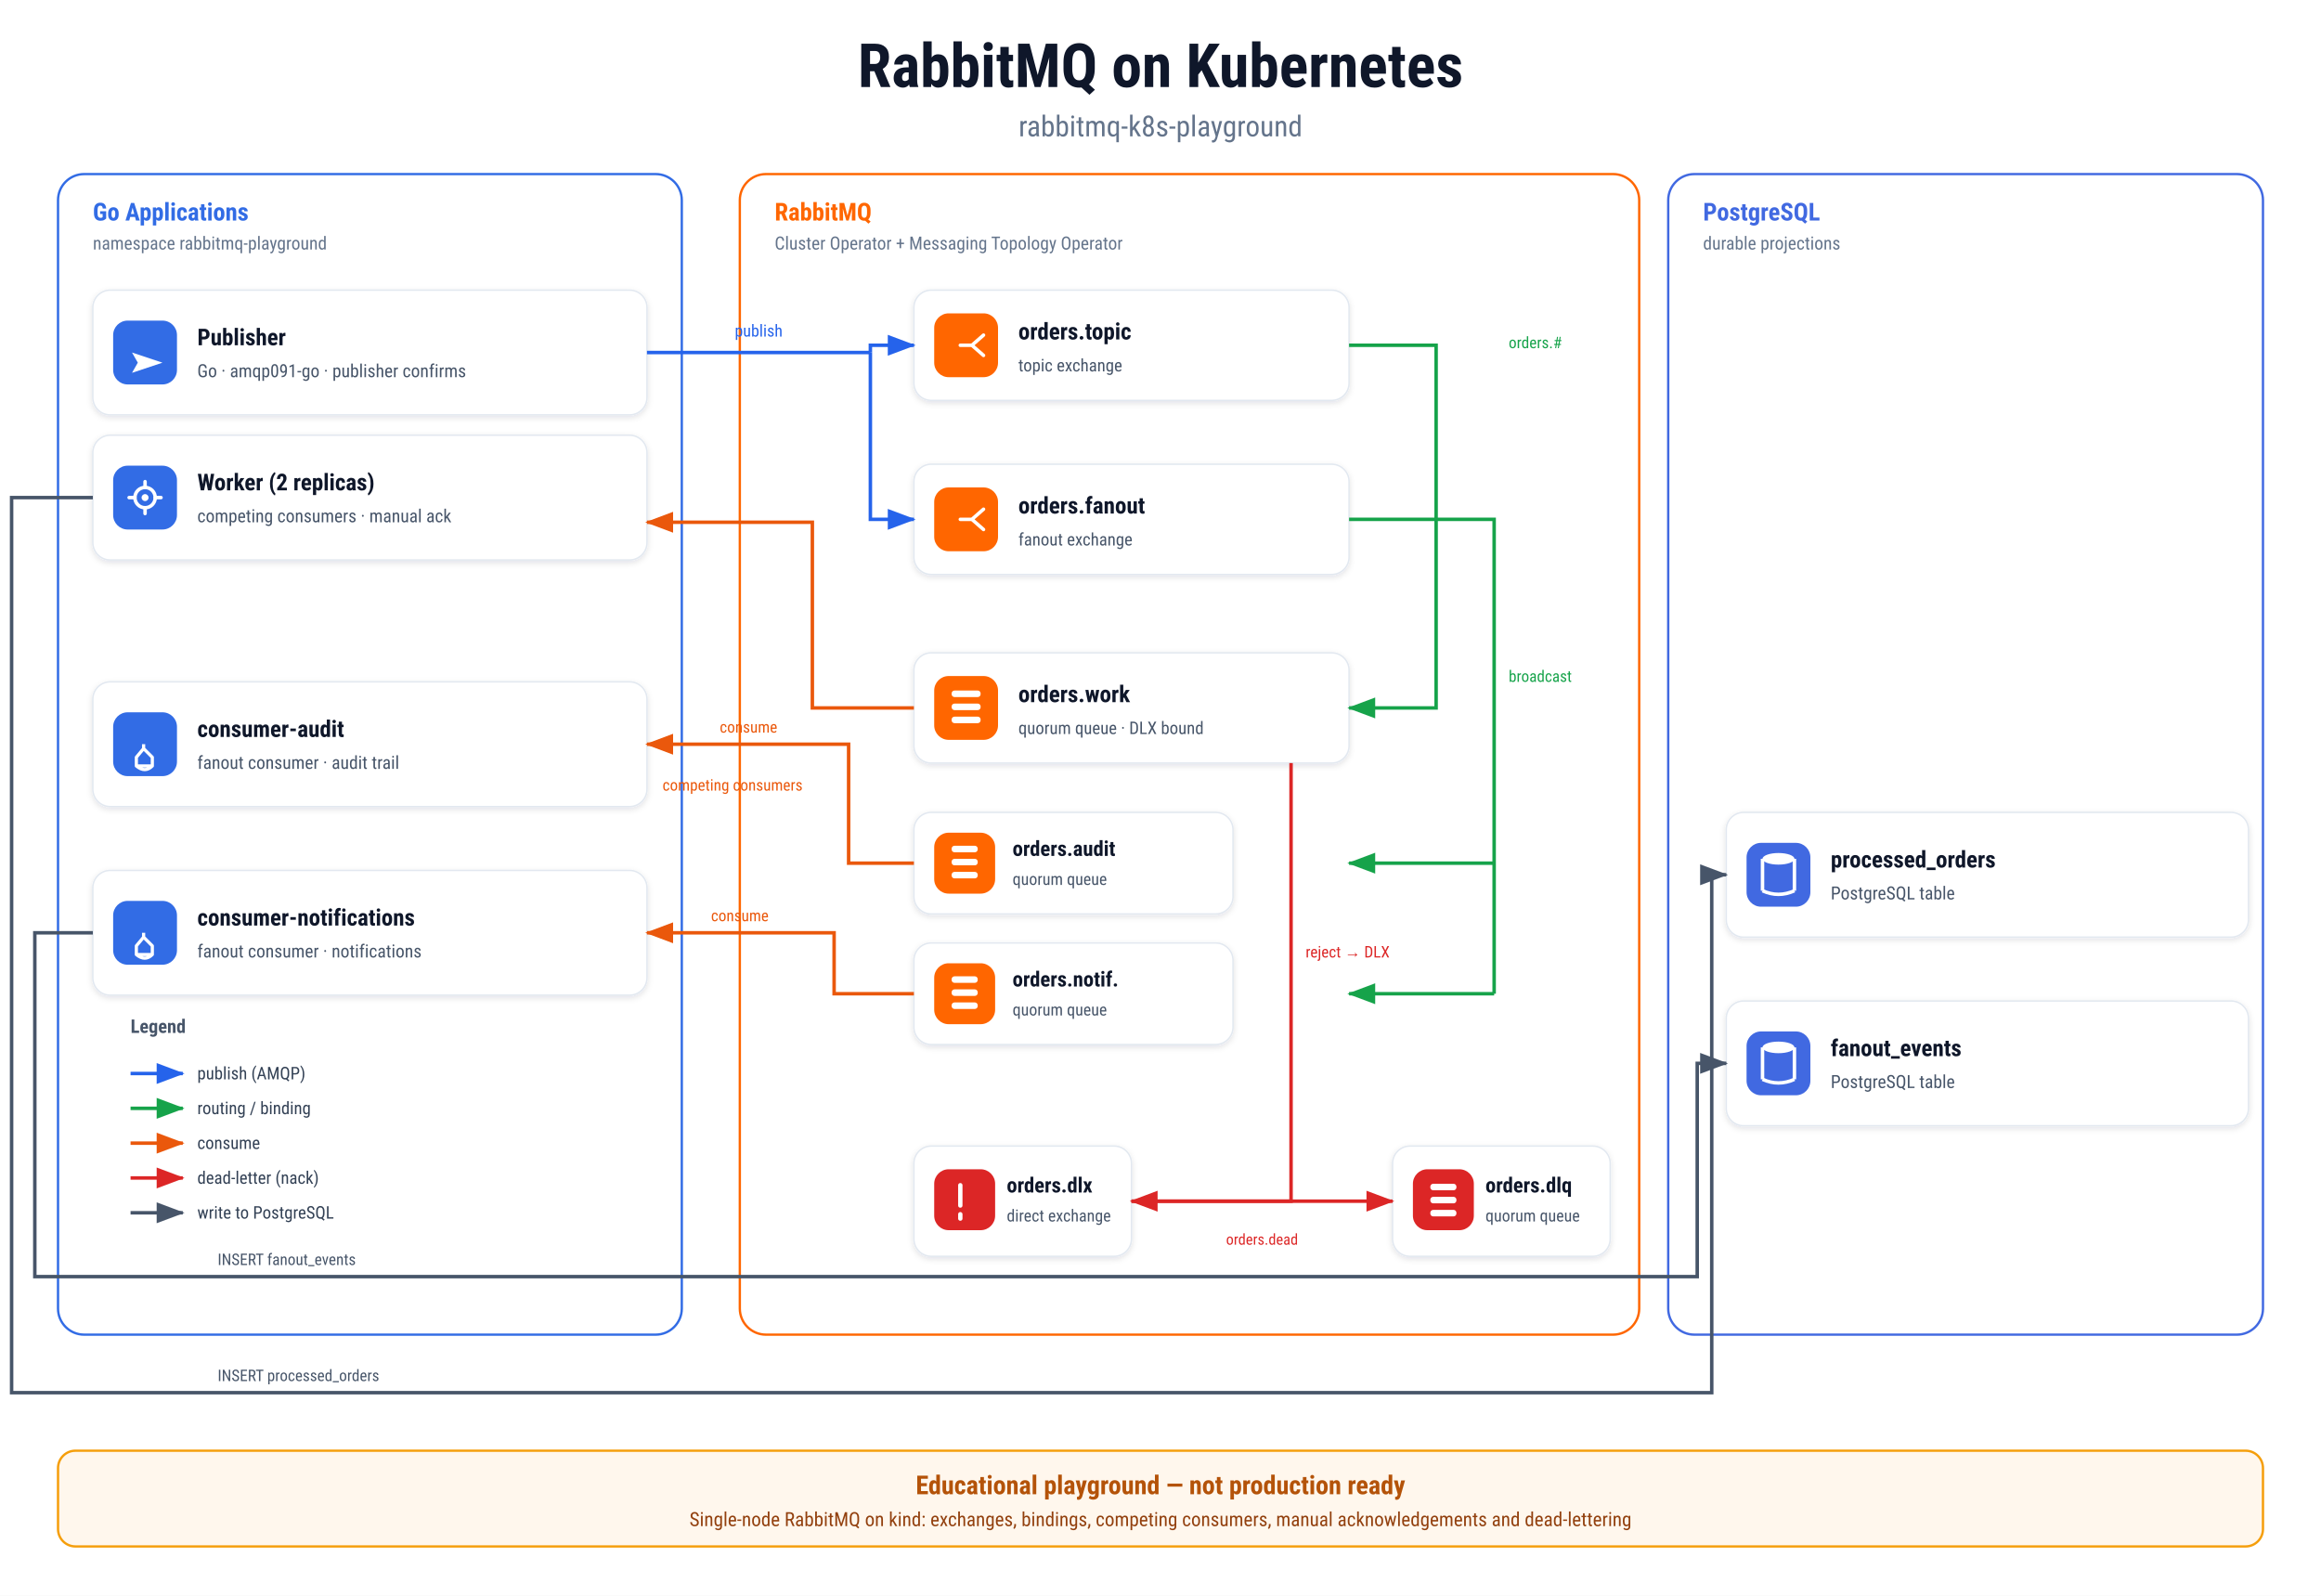
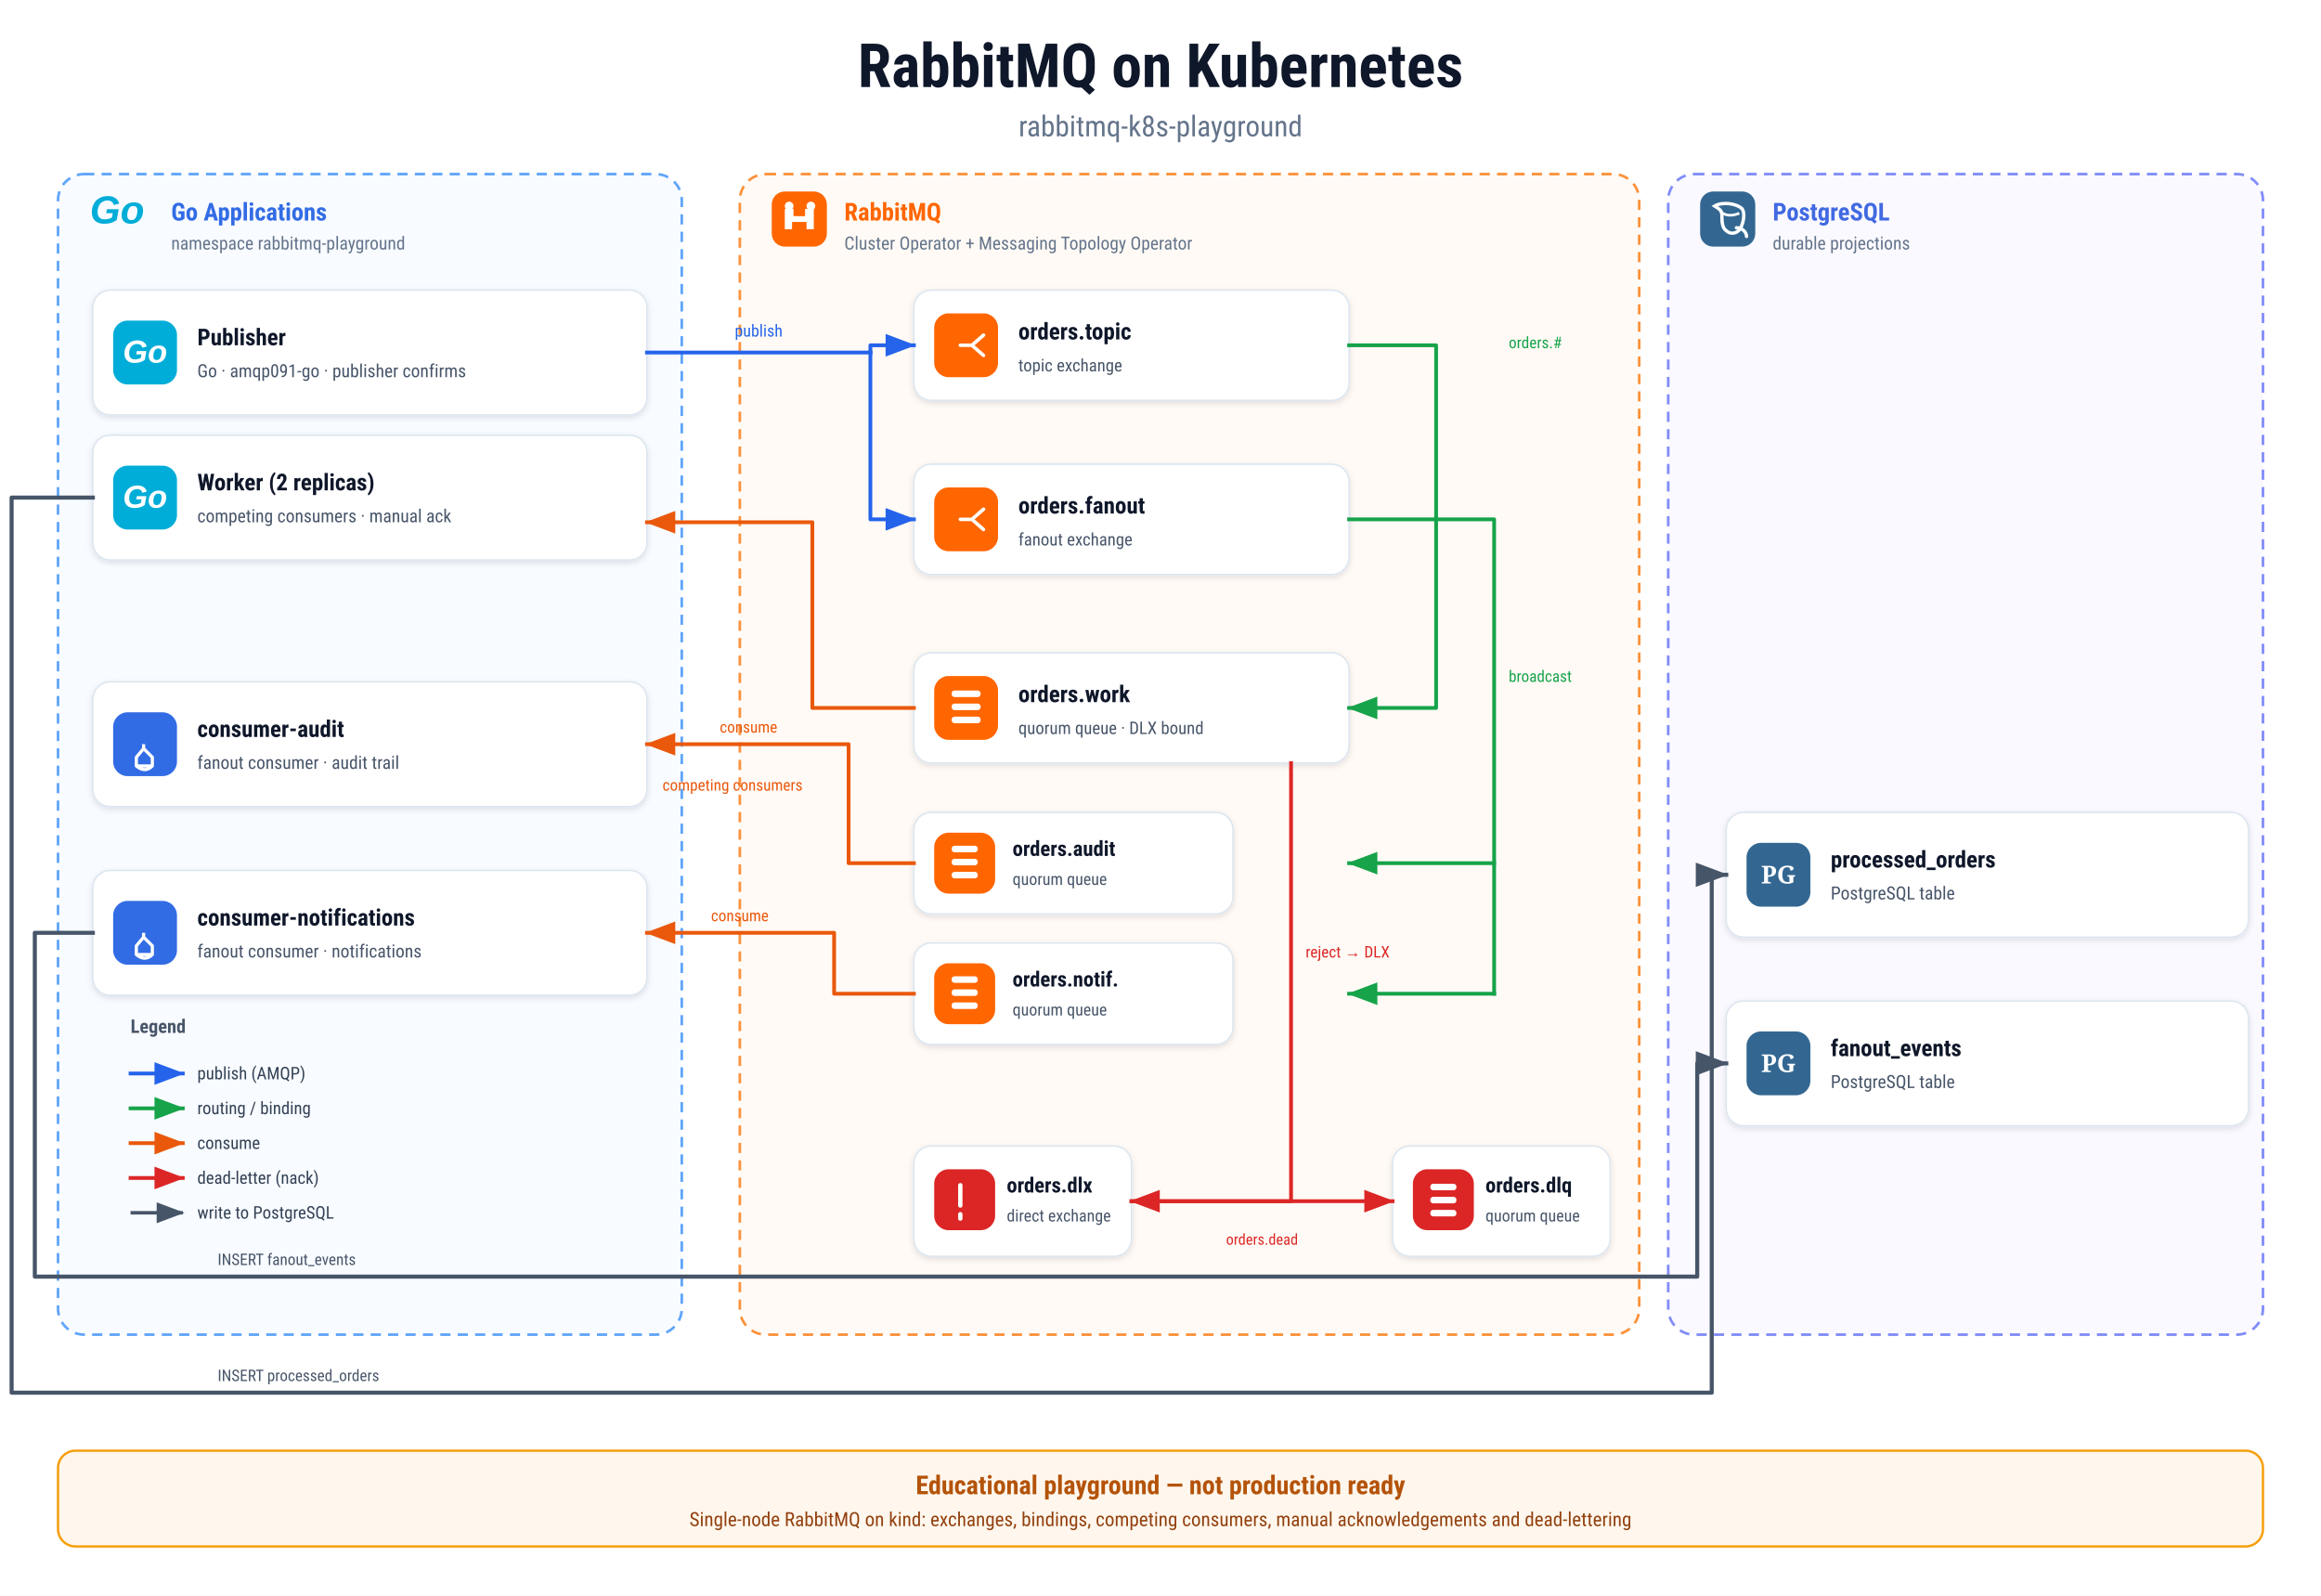
<svg xmlns="http://www.w3.org/2000/svg" width="1600" height="1100" viewBox="0 0 1600 1100" font-family="Roboto Condensed, Helvetica Neue, Arial, sans-serif">
  <defs>
    <filter id="soft" x="-20%" y="-20%" width="140%" height="140%">
      <feDropShadow dx="0" dy="1.5" stdDeviation="2.2" flood-color="#0f172a" flood-opacity="0.12" />
    </filter>
    <marker id="blue" markerWidth="9" markerHeight="9" refX="7.5" refY="3" orient="auto">
      <path d="M0,0 L8,3 L0,6 z" fill="#2563eb" />
    </marker>
    <marker id="green" markerWidth="9" markerHeight="9" refX="7.5" refY="3" orient="auto">
      <path d="M0,0 L8,3 L0,6 z" fill="#16a34a" />
    </marker>
    <marker id="orange" markerWidth="9" markerHeight="9" refX="7.5" refY="3" orient="auto">
      <path d="M0,0 L8,3 L0,6 z" fill="#ea580c" />
    </marker>
    <marker id="red" markerWidth="9" markerHeight="9" refX="7.5" refY="3" orient="auto">
      <path d="M0,0 L8,3 L0,6 z" fill="#dc2626" />
    </marker>
    <marker id="slate" markerWidth="9" markerHeight="9" refX="7.5" refY="3" orient="auto">
      <path d="M0,0 L8,3 L0,6 z" fill="#475569" />
    </marker>
  </defs>
  <rect x="0" y="0" width="1600" height="1100" fill="#ffffff" />
  <text x="800" y="60" text-anchor="middle" font-size="42" font-weight="700" fill="#0f172a">RabbitMQ on Kubernetes</text>
  <text x="800" y="94" text-anchor="middle" font-size="20" fill="#64748b">rabbitmq-k8s-playground</text>
-   <rect x="40" y="120" width="430" height="800" rx="18" fill="#ffffff" stroke="#326CE5" stroke-width="1.6" />
-   <text x="64" y="152" font-size="17" font-weight="700" fill="#326CE5">Go Applications</text>
-   <text x="64" y="172" font-size="12.5" fill="#64748b">namespace rabbitmq-playground</text>
-   <rect x="510" y="120" width="620" height="800" rx="18" fill="#ffffff" stroke="#FF6600" stroke-width="1.6" />
-   <text x="534" y="152" font-size="17" font-weight="700" fill="#FF6600">RabbitMQ</text>
-   <text x="534" y="172" font-size="12.5" fill="#64748b">Cluster Operator + Messaging Topology Operator</text>
-   <rect x="1150" y="120" width="410" height="800" rx="18" fill="#ffffff" stroke="#4169E1" stroke-width="1.6" />
-   <text x="1174" y="152" font-size="17" font-weight="700" fill="#4169E1">PostgreSQL</text>
-   <text x="1174" y="172" font-size="12.5" fill="#64748b">durable projections</text>
+   <rect x="40" y="120" width="430" height="800" rx="18" fill="#f8fbff" stroke="#60a5fa" stroke-width="1.8" stroke-dasharray="7 5" />
+   <g transform="translate(62 134)">
+     <text x="0" y="20" font-family="Arial, Helvetica, sans-serif" font-size="27" font-weight="900" font-style="italic" fill="#00ADD8">Go</text>
+   </g>
+   <text x="118" y="152" font-size="17" font-weight="700" fill="#326CE5">Go Applications</text>
+   <text x="118" y="172" font-size="12.5" fill="#64748b">namespace rabbitmq-playground</text>
+   <rect x="510" y="120" width="620" height="800" rx="18" fill="#fffaf5" stroke="#fb923c" stroke-width="1.8" stroke-dasharray="7 5" />
+   <g transform="translate(532 132)">
+     <rect x="0" y="0" width="38" height="38" rx="9" fill="#ff6600" />
+     <path d="M9 26 V12 H15 V17 H23 V12 H29 V26 H24 V21 H14 V26 Z" fill="#ffffff" />
+     <circle cx="12" cy="10" r="3" fill="#ffffff" />
+     <circle cx="27" cy="10" r="3" fill="#ffffff" />
+   </g>
+   <text x="582" y="152" font-size="17" font-weight="700" fill="#FF6600">RabbitMQ</text>
+   <text x="582" y="172" font-size="12.5" fill="#64748b">Cluster Operator + Messaging Topology Operator</text>
+   <rect x="1150" y="120" width="410" height="800" rx="18" fill="#faf9ff" stroke="#818cf8" stroke-width="1.8" stroke-dasharray="7 5" />
+   <g transform="translate(1172 132)">
+     <rect x="0" y="0" width="38" height="38" rx="9" fill="#336791" />
+     <path d="M10 10 C15 7 25 8 29 12 C31 15 30 21 28 25 C26 29 21 30 18 27 C15 25 15 20 15 16 C15 13 13 12 10 10 Z" fill="none" stroke="#ffffff" stroke-width="2.3" />
+     <path d="M25 25 C29 25 32 28 32 31" fill="none" stroke="#ffffff" stroke-width="2.3" stroke-linecap="round" />
+     <path d="M14 14 C18 17 22 17 27 15" fill="none" stroke="#ffffff" stroke-width="1.8" />
+   </g>
+   <text x="1222" y="152" font-size="17" font-weight="700" fill="#4169E1">PostgreSQL</text>
+   <text x="1222" y="172" font-size="12.5" fill="#64748b">durable projections</text>
  <g filter="url(#soft)">
-     <rect x="64" y="200" width="382" height="86" rx="12" fill="#ffffff" stroke="#e2e8f0" />
+     <rect x="64" y="200" width="382" height="86" rx="12" fill="#ffffff" stroke="#dbe5ef" />
  </g>
-   <rect x="78" y="221" width="44" height="44" rx="10" fill="#326CE5" />
-   <path d="M91,243 L112,250 L91,257 L95,250 Z" fill="#ffffff" />
+   <rect x="78" y="221" width="44" height="44" rx="10" fill="#00ADD8" />
+   <text x="100" y="250" text-anchor="middle" font-family="Arial, Helvetica, sans-serif" font-size="22" font-weight="900" font-style="italic" fill="#ffffff">Go</text>
  <text x="136" y="238" font-size="16" font-weight="700" fill="#0f172a">Publisher</text>
  <text x="136" y="260" font-size="12.5" fill="#475569">Go · amqp091-go · publisher confirms</text>
  <g filter="url(#soft)">
-     <rect x="64" y="300" width="382" height="86" rx="12" fill="#ffffff" stroke="#e2e8f0" />
+     <rect x="64" y="300" width="382" height="86" rx="12" fill="#ffffff" stroke="#dbe5ef" />
  </g>
-   <rect x="78" y="321" width="44" height="44" rx="10" fill="#326CE5" />
-   <circle cx="100" cy="343" r="7" fill="none" stroke="#ffffff" stroke-width="2.4" />
-   <circle cx="100" cy="343" r="2.4" fill="#ffffff" />
-   <path d="M100,332 V336 M100,350 V354 M89,343 H93 M107,343 H111" stroke="#ffffff" stroke-width="2.4" stroke-linecap="round" />
+   <rect x="78" y="321" width="44" height="44" rx="10" fill="#00ADD8" />
+   <text x="100" y="350" text-anchor="middle" font-family="Arial, Helvetica, sans-serif" font-size="22" font-weight="900" font-style="italic" fill="#ffffff">Go</text>
  <text x="136" y="338" font-size="16" font-weight="700" fill="#0f172a">Worker (2 replicas)</text>
  <text x="136" y="360" font-size="12.5" fill="#475569">competing consumers · manual ack</text>
  <g filter="url(#soft)">
-     <rect x="64" y="470" width="382" height="86" rx="12" fill="#ffffff" stroke="#e2e8f0" />
+     <rect x="64" y="470" width="382" height="86" rx="12" fill="#ffffff" stroke="#dbe5ef" />
  </g>
  <rect x="78" y="491" width="44" height="44" rx="10" fill="#326CE5" />
  <path d="M94,522 L99,516 L105,522 L105,528 L94,528 Z M99,516 V513 M105,528 Q100,533 94,528" fill="none" stroke="#ffffff" stroke-width="2.2" stroke-linejoin="round" />
  <text x="136" y="508" font-size="16" font-weight="700" fill="#0f172a">consumer-audit</text>
  <text x="136" y="530" font-size="12.5" fill="#475569">fanout consumer · audit trail</text>
  <g filter="url(#soft)">
-     <rect x="64" y="600" width="382" height="86" rx="12" fill="#ffffff" stroke="#e2e8f0" />
+     <rect x="64" y="600" width="382" height="86" rx="12" fill="#ffffff" stroke="#dbe5ef" />
  </g>
  <rect x="78" y="621" width="44" height="44" rx="10" fill="#326CE5" />
  <path d="M94,652 L99,646 L105,652 L105,658 L94,658 Z M99,646 V643 M105,658 Q100,663 94,658" fill="none" stroke="#ffffff" stroke-width="2.2" stroke-linejoin="round" />
  <text x="136" y="638" font-size="16" font-weight="700" fill="#0f172a">consumer-notifications</text>
  <text x="136" y="660" font-size="12.5" fill="#475569">fanout consumer · notifications</text>
  <g filter="url(#soft)">
-     <rect x="630" y="200" width="300" height="76" rx="12" fill="#ffffff" stroke="#e2e8f0" />
+     <rect x="630" y="200" width="300" height="76" rx="12" fill="#ffffff" stroke="#dbe5ef" />
  </g>
  <rect x="644" y="216" width="44" height="44" rx="10" fill="#FF6600" />
  <path d="M662,238 H670 M670,238 L678,231 M670,238 L678,245" fill="none" stroke="#ffffff" stroke-width="2.4" stroke-linecap="round" />
  <text x="702" y="234" font-size="16" font-weight="700" fill="#0f172a">orders.topic</text>
  <text x="702" y="256" font-size="12" fill="#475569">topic exchange</text>
  <g filter="url(#soft)">
-     <rect x="630" y="320" width="300" height="76" rx="12" fill="#ffffff" stroke="#e2e8f0" />
+     <rect x="630" y="320" width="300" height="76" rx="12" fill="#ffffff" stroke="#dbe5ef" />
  </g>
  <rect x="644" y="336" width="44" height="44" rx="10" fill="#FF6600" />
  <path d="M662,358 H670 M670,358 L678,351 M670,358 L678,365" fill="none" stroke="#ffffff" stroke-width="2.4" stroke-linecap="round" />
  <text x="702" y="354" font-size="16" font-weight="700" fill="#0f172a">orders.fanout</text>
  <text x="702" y="376" font-size="12" fill="#475569">fanout exchange</text>
  <g filter="url(#soft)">
-     <rect x="630" y="450" width="300" height="76" rx="12" fill="#ffffff" stroke="#e2e8f0" />
+     <rect x="630" y="450" width="300" height="76" rx="12" fill="#ffffff" stroke="#dbe5ef" />
  </g>
  <rect x="644" y="466" width="44" height="44" rx="10" fill="#FF6600" />
  <rect x="656" y="476" width="20" height="4.5" rx="2" fill="#ffffff" />
  <rect x="656" y="485" width="20" height="4.5" rx="2" fill="#ffffff" />
  <rect x="656" y="494" width="20" height="4.5" rx="2" fill="#ffffff" />
  <text x="702" y="484" font-size="16" font-weight="700" fill="#0f172a">orders.work</text>
  <text x="702" y="506" font-size="12" fill="#475569">quorum queue · DLX bound</text>
  <g filter="url(#soft)">
-     <rect x="630" y="560" width="220" height="70" rx="12" fill="#ffffff" stroke="#e2e8f0" />
+     <rect x="630" y="560" width="220" height="70" rx="12" fill="#ffffff" stroke="#dbe5ef" />
  </g>
  <rect x="644" y="574" width="42" height="42" rx="10" fill="#FF6600" />
  <rect x="656" y="583" width="18" height="4.5" rx="2" fill="#ffffff" />
  <rect x="656" y="592" width="18" height="4.5" rx="2" fill="#ffffff" />
  <rect x="656" y="601" width="18" height="4.5" rx="2" fill="#ffffff" />
  <text x="698" y="590" font-size="14.5" font-weight="700" fill="#0f172a">orders.audit</text>
  <text x="698" y="610" font-size="11.5" fill="#475569">quorum queue</text>
  <g filter="url(#soft)">
-     <rect x="630" y="650" width="220" height="70" rx="12" fill="#ffffff" stroke="#e2e8f0" />
+     <rect x="630" y="650" width="220" height="70" rx="12" fill="#ffffff" stroke="#dbe5ef" />
  </g>
  <rect x="644" y="664" width="42" height="42" rx="10" fill="#FF6600" />
  <rect x="656" y="673" width="18" height="4.5" rx="2" fill="#ffffff" />
  <rect x="656" y="682" width="18" height="4.5" rx="2" fill="#ffffff" />
  <rect x="656" y="691" width="18" height="4.5" rx="2" fill="#ffffff" />
  <text x="698" y="680" font-size="14.5" font-weight="700" fill="#0f172a">orders.notif.</text>
  <text x="698" y="700" font-size="11.5" fill="#475569">quorum queue</text>
  <g filter="url(#soft)">
-     <rect x="630" y="790" width="150" height="76" rx="12" fill="#ffffff" stroke="#e2e8f0" />
+     <rect x="630" y="790" width="150" height="76" rx="12" fill="#ffffff" stroke="#dbe5ef" />
  </g>
  <rect x="644" y="806" width="42" height="42" rx="10" fill="#dc2626" />
  <path d="M662,817 V831 M662,837 V840" stroke="#ffffff" stroke-width="3" stroke-linecap="round" />
  <text x="694" y="822" font-size="14.5" font-weight="700" fill="#0f172a">orders.dlx</text>
  <text x="694" y="842" font-size="11.5" fill="#475569">direct exchange</text>
  <g filter="url(#soft)">
-     <rect x="960" y="790" width="150" height="76" rx="12" fill="#ffffff" stroke="#e2e8f0" />
+     <rect x="960" y="790" width="150" height="76" rx="12" fill="#ffffff" stroke="#dbe5ef" />
  </g>
  <rect x="974" y="806" width="42" height="42" rx="10" fill="#dc2626" />
  <rect x="986" y="816" width="18" height="4.5" rx="2" fill="#ffffff" />
  <rect x="986" y="825" width="18" height="4.5" rx="2" fill="#ffffff" />
  <rect x="986" y="834" width="18" height="4.5" rx="2" fill="#ffffff" />
  <text x="1024" y="822" font-size="14.5" font-weight="700" fill="#0f172a">orders.dlq</text>
  <text x="1024" y="842" font-size="11.5" fill="#475569">quorum queue</text>
  <g filter="url(#soft)">
-     <rect x="1190" y="560" width="360" height="86" rx="12" fill="#ffffff" stroke="#e2e8f0" />
+     <rect x="1190" y="560" width="360" height="86" rx="12" fill="#ffffff" stroke="#dbe5ef" />
  </g>
-   <rect x="1204" y="581" width="44" height="44" rx="10" fill="#4169E1" />
-   <ellipse cx="1226" cy="592" rx="11" ry="4" fill="#ffffff" />
-   <path d="M1215,592 V614 M1237,592 V614" stroke="#ffffff" stroke-width="2.4" />
-   <path d="M1215,614 Q1226,619 1237,614" fill="none" stroke="#ffffff" stroke-width="2.4" />
+   <rect x="1204" y="581" width="44" height="44" rx="10" fill="#336791" />
+   <text x="1226" y="609" text-anchor="middle" font-family="Georgia, serif" font-size="17" font-weight="700" fill="#ffffff">PG</text>
  <text x="1262" y="598" font-size="16" font-weight="700" fill="#0f172a">processed_orders</text>
  <text x="1262" y="620" font-size="12.5" fill="#475569">PostgreSQL table</text>
  <g filter="url(#soft)">
-     <rect x="1190" y="690" width="360" height="86" rx="12" fill="#ffffff" stroke="#e2e8f0" />
+     <rect x="1190" y="690" width="360" height="86" rx="12" fill="#ffffff" stroke="#dbe5ef" />
  </g>
-   <rect x="1204" y="711" width="44" height="44" rx="10" fill="#4169E1" />
-   <ellipse cx="1226" cy="722" rx="11" ry="4" fill="#ffffff" />
-   <path d="M1215,722 V744 M1237,722 V744" stroke="#ffffff" stroke-width="2.4" />
-   <path d="M1215,744 Q1226,749 1237,744" fill="none" stroke="#ffffff" stroke-width="2.4" />
+   <rect x="1204" y="711" width="44" height="44" rx="10" fill="#336791" />
+   <text x="1226" y="739" text-anchor="middle" font-family="Georgia, serif" font-size="17" font-weight="700" fill="#ffffff">PG</text>
  <text x="1262" y="728" font-size="16" font-weight="700" fill="#0f172a">fanout_events</text>
  <text x="1262" y="750" font-size="12.5" fill="#475569">PostgreSQL table</text>
-   <path d="M446,243 H600" fill="none" stroke="#2563eb" stroke-width="2.4" />
-   <path d="M600,243 V238 H630" fill="none" stroke="#2563eb" stroke-width="2.4" marker-end="url(#blue)" />
-   <path d="M600,243 V358 H630" fill="none" stroke="#2563eb" stroke-width="2.4" marker-end="url(#blue)" />
-   <path d="M930,238 H990 V488 H930" fill="none" stroke="#16a34a" stroke-width="2.4" marker-end="url(#green)" />
-   <path d="M930,358 H1030 V685" fill="none" stroke="#16a34a" stroke-width="2.4" />
-   <path d="M1030,595 H930" fill="none" stroke="#16a34a" stroke-width="2.4" marker-end="url(#green)" />
-   <path d="M1030,685 H930" fill="none" stroke="#16a34a" stroke-width="2.4" marker-end="url(#green)" />
-   <path d="M630,488 H560 V360 H446" fill="none" stroke="#ea580c" stroke-width="2.4" marker-end="url(#orange)" />
-   <path d="M630,595 H585 V513 H446" fill="none" stroke="#ea580c" stroke-width="2.4" marker-end="url(#orange)" />
-   <path d="M630,685 H575 V643 H446" fill="none" stroke="#ea580c" stroke-width="2.4" marker-end="url(#orange)" />
-   <path d="M890,526 V828 H780" fill="none" stroke="#dc2626" stroke-width="2.4" marker-end="url(#red)" />
-   <path d="M780,828 H960" fill="none" stroke="#dc2626" stroke-width="2.4" marker-end="url(#red)" />
-   <path d="M64,343 H8 V960 H1180 V603 H1190" fill="none" stroke="#475569" stroke-width="2.4" marker-end="url(#slate)" />
-   <path d="M64,643 H24 V880 H1170 V733 H1190" fill="none" stroke="#475569" stroke-width="2.4" marker-end="url(#slate)" />
+   <path d="M446,243 H600" fill="none" stroke="#2563eb" stroke-width="2.6" stroke-linejoin="round" stroke-linecap="square" />
+   <path d="M600,243 V238 H630" fill="none" stroke="#2563eb" stroke-width="2.6" stroke-linejoin="round" stroke-linecap="square" marker-end="url(#blue)" />
+   <path d="M600,243 V358 H630" fill="none" stroke="#2563eb" stroke-width="2.6" stroke-linejoin="round" stroke-linecap="square" marker-end="url(#blue)" />
+   <path d="M930,238 H990 V488 H930" fill="none" stroke="#16a34a" stroke-width="2.6" stroke-linejoin="round" stroke-linecap="square" marker-end="url(#green)" />
+   <path d="M930,358 H1030 V685" fill="none" stroke="#16a34a" stroke-width="2.6" stroke-linejoin="round" stroke-linecap="square" />
+   <path d="M1030,595 H930" fill="none" stroke="#16a34a" stroke-width="2.6" stroke-linejoin="round" stroke-linecap="square" marker-end="url(#green)" />
+   <path d="M1030,685 H930" fill="none" stroke="#16a34a" stroke-width="2.6" stroke-linejoin="round" stroke-linecap="square" marker-end="url(#green)" />
+   <path d="M630,488 H560 V360 H446" fill="none" stroke="#ea580c" stroke-width="2.6" stroke-linejoin="round" stroke-linecap="square" marker-end="url(#orange)" />
+   <path d="M630,595 H585 V513 H446" fill="none" stroke="#ea580c" stroke-width="2.6" stroke-linejoin="round" stroke-linecap="square" marker-end="url(#orange)" />
+   <path d="M630,685 H575 V643 H446" fill="none" stroke="#ea580c" stroke-width="2.6" stroke-linejoin="round" stroke-linecap="square" marker-end="url(#orange)" />
+   <path d="M890,526 V828 H780" fill="none" stroke="#dc2626" stroke-width="2.6" stroke-linejoin="round" stroke-linecap="square" marker-end="url(#red)" />
+   <path d="M780,828 H960" fill="none" stroke="#dc2626" stroke-width="2.6" stroke-linejoin="round" stroke-linecap="square" marker-end="url(#red)" />
+   <path d="M64,343 H8 V960 H1180 V603 H1190" fill="none" stroke="#475569" stroke-width="2.8" stroke-linejoin="round" stroke-linecap="square" marker-end="url(#slate)" />
+   <path d="M64,643 H24 V880 H1170 V733 H1190" fill="none" stroke="#475569" stroke-width="2.8" stroke-linejoin="round" stroke-linecap="square" marker-end="url(#slate)" />
  <text x="523" y="232" text-anchor="middle" font-size="11.5" fill="#2563eb">publish</text>
  <text x="1040" y="240" font-size="11" fill="#16a34a">orders.#</text>
  <text x="1040" y="470" font-size="11" fill="#16a34a">broadcast</text>
  <text x="505" y="545" text-anchor="middle" font-size="11" fill="#ea580c">competing consumers</text>
  <text x="516" y="505" text-anchor="middle" font-size="11" fill="#ea580c">consume</text>
  <text x="510" y="635" text-anchor="middle" font-size="11" fill="#ea580c">consume</text>
  <text x="900" y="660" font-size="11" fill="#dc2626">reject → DLX</text>
  <text x="870" y="858" text-anchor="middle" font-size="10.5" fill="#dc2626">orders.dead</text>
  <text x="150" y="872" font-size="11" fill="#475569">INSERT fanout_events</text>
  <text x="150" y="952" font-size="11" fill="#475569">INSERT processed_orders</text>
  <text x="90" y="712" font-size="13" font-weight="700" fill="#475569">Legend</text>
-   <path d="M90,740 H126" fill="none" stroke="#2563eb" stroke-width="2.4" marker-end="url(#blue)" />
+   <path d="M90,740 H126" fill="none" stroke="#2563eb" stroke-width="2.6" stroke-linejoin="round" stroke-linecap="square" marker-end="url(#blue)" />
  <text x="136" y="744" font-size="12" fill="#334155">publish (AMQP)</text>
-   <path d="M90,764 H126" fill="none" stroke="#16a34a" stroke-width="2.4" marker-end="url(#green)" />
+   <path d="M90,764 H126" fill="none" stroke="#16a34a" stroke-width="2.6" stroke-linejoin="round" stroke-linecap="square" marker-end="url(#green)" />
  <text x="136" y="768" font-size="12" fill="#334155">routing / binding</text>
-   <path d="M90,788 H126" fill="none" stroke="#ea580c" stroke-width="2.4" marker-end="url(#orange)" />
+   <path d="M90,788 H126" fill="none" stroke="#ea580c" stroke-width="2.6" stroke-linejoin="round" stroke-linecap="square" marker-end="url(#orange)" />
  <text x="136" y="792" font-size="12" fill="#334155">consume</text>
-   <path d="M90,812 H126" fill="none" stroke="#dc2626" stroke-width="2.4" marker-end="url(#red)" />
+   <path d="M90,812 H126" fill="none" stroke="#dc2626" stroke-width="2.6" stroke-linejoin="round" stroke-linecap="square" marker-end="url(#red)" />
  <text x="136" y="816" font-size="12" fill="#334155">dead-letter (nack)</text>
  <path d="M90,836 H126" fill="none" stroke="#475569" stroke-width="2.4" marker-end="url(#slate)" />
  <text x="136" y="840" font-size="12" fill="#334155">write to PostgreSQL</text>
  <rect x="40" y="1000" width="1520" height="66" rx="12" fill="#fff7ed" stroke="#f59e0b" stroke-width="1.6" />
  <text x="800" y="1030" text-anchor="middle" font-size="18" font-weight="700" fill="#b45309">Educational playground — not production ready</text>
  <text x="800" y="1052" text-anchor="middle" font-size="13.5" fill="#92400e">Single-node RabbitMQ on kind: exchanges, bindings, competing consumers, manual acknowledgements and dead-lettering</text>
</svg>
